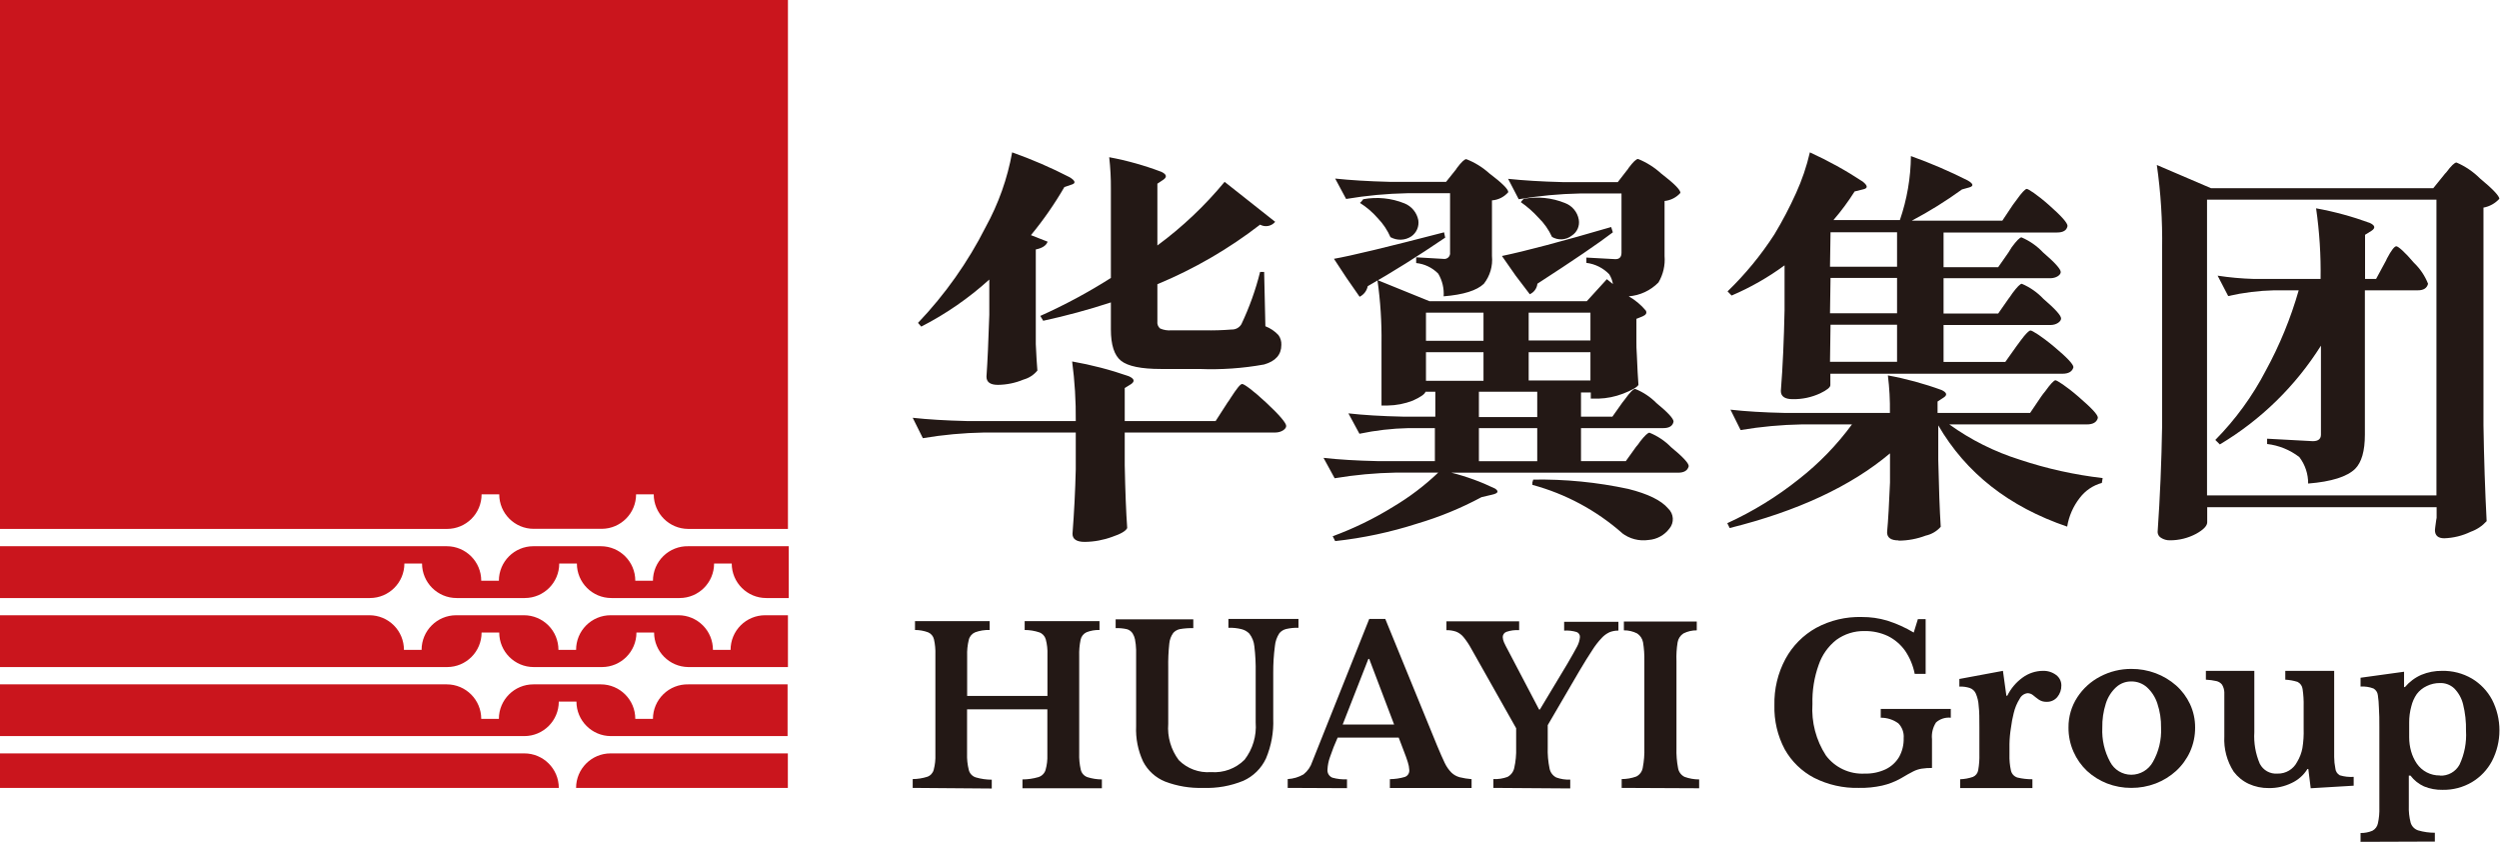
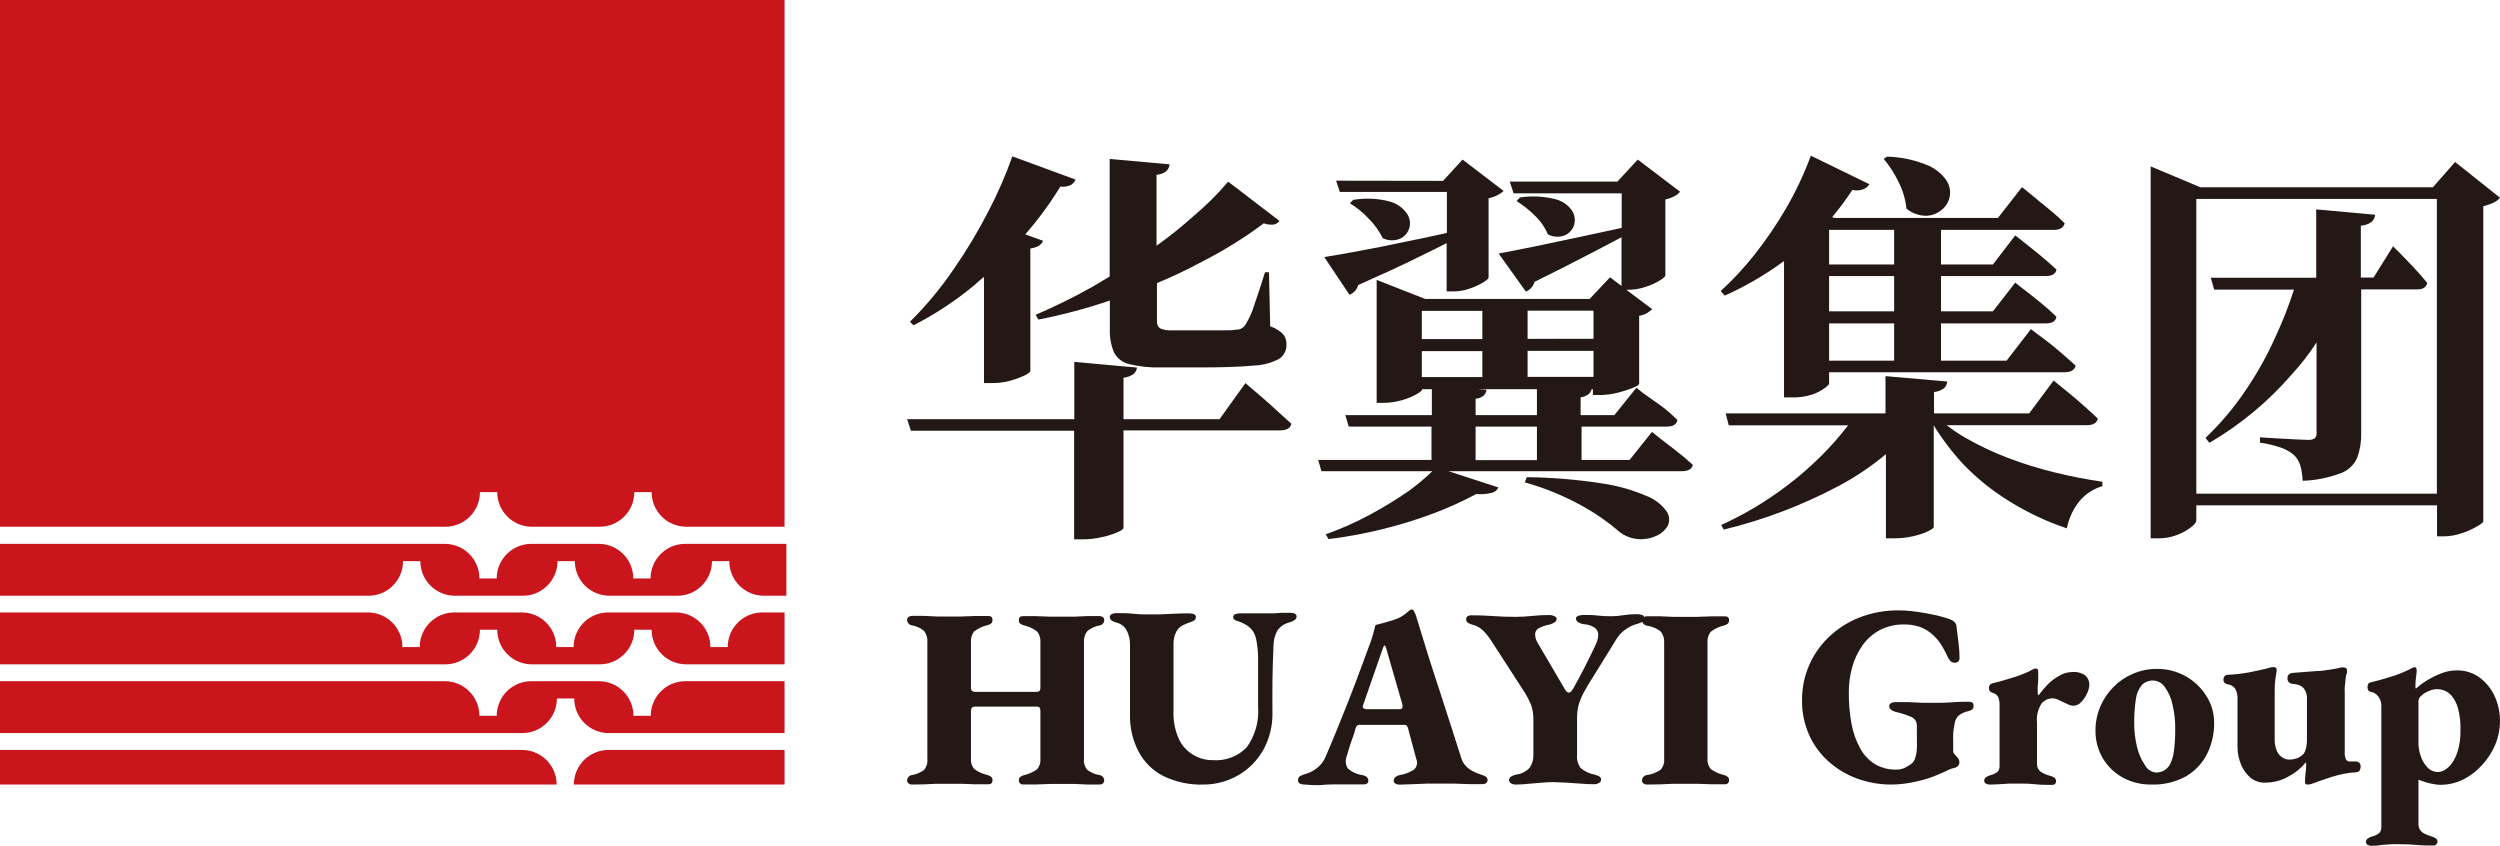
- <svg xmlns="http://www.w3.org/2000/svg" viewBox="0 0 283.22 95.37">
+ <svg xmlns="http://www.w3.org/2000/svg" viewBox="0 0 289.05 97.79">
  <defs>
    <style>.cls-1{fill:#231815;}.cls-2{fill:#ca151d;}</style>
  </defs>
  <g id="图层_2" data-name="图层 2">
    <g id="图层_1-2" data-name="图层 1">
-       <path class="cls-1" d="M122.94,61.39c-.93,0-1.39-.31-1.39-.92q.28-3.61.37-7.3V49h-10.4a46.76,46.76,0,0,0-6.93.64l-1.15-2.31q2.53.28,6.14.37h12.34a47.63,47.63,0,0,0-.41-6.75,41.06,41.06,0,0,1,6.42,1.67c.62.28.71.57.28.88l-.74.46v3.74h10.3l1.34-2.08a5.63,5.63,0,0,0,.37-.55c.65-1,1.08-1.57,1.3-1.57s1.22.71,2.73,2.12,2.26,2.3,2.26,2.64-.54.74-1.25.74H127.47V52.7q.09,4.48.28,7.12-.24.51-1.71,1A9.26,9.26,0,0,1,122.94,61.39ZM113.1,43.6c-.87,0-1.3-.31-1.3-.93q.18-2.58.32-7v-4A35.76,35.76,0,0,1,104.41,37l-.37-.42a45.49,45.49,0,0,0,7.67-10.86,27.72,27.72,0,0,0,3-8.46,52.38,52.38,0,0,1,6.52,2.82c.65.4.72.68.23.83l-.83.28a40.53,40.53,0,0,1-3.79,5.45l1.89.74c-.15.43-.6.73-1.34.88v9.29c0,.37,0,.85,0,1.43.06,1.33.12,2.31.18,3A3.09,3.09,0,0,1,116,43,7.73,7.73,0,0,1,113.1,43.6Zm18.48-1.8q-3.37,0-4.53-.93c-.77-.61-1.15-1.8-1.15-3.56V34.26a76.54,76.54,0,0,1-7.67,2.08l-.33-.55a62.45,62.45,0,0,0,8-4.3V21.41a29.47,29.47,0,0,0-.19-3.6,34.5,34.5,0,0,1,5.92,1.66c.58.28.66.57.23.88l-.69.46v7a43,43,0,0,0,7.62-7.21l5.73,4.53a1.36,1.36,0,0,1-1.71.32,51,51,0,0,1-11.64,6.75v4.2a.91.91,0,0,0,.3.81,2.63,2.63,0,0,0,1.31.21h3.7a30.16,30.16,0,0,0,3.1-.09,1.23,1.23,0,0,0,1.11-.6,31.59,31.59,0,0,0,2.12-5.92h.46l.14,6.15a4,4,0,0,1,1.48,1,1.75,1.75,0,0,1,.33,1.11q0,1.66-1.95,2.22a33.53,33.53,0,0,1-7.34.51Z" />
-       <path class="cls-1" d="M151.32,61.3l-.28-.55a37.78,37.78,0,0,0,6.84-3.33A28.44,28.44,0,0,0,163,53.54h-4.8a46.89,46.89,0,0,0-6.94.64L150,51.87q2.55.29,6.15.37h6.47V48.5h-3a30,30,0,0,0-5.55.64l-1.25-2.31q2.55.29,6.15.37h3.7V44.38h-1.11c-.09.28-.57.61-1.43,1a8.16,8.16,0,0,1-2.87.56h-.69v-7a46.39,46.39,0,0,0-.46-7.21L162,34.12h17.84l2.27-2.49.69.55a3,3,0,0,0-.42-1.11,4.33,4.33,0,0,0-2.59-1.29v-.6l3.29.18c.46,0,.69-.24.69-.74v-6.7h-4.71a47,47,0,0,0-6.94.65l-1.2-2.31c1.7.18,3.74.31,6.15.37h6.28l1-1.29a1.89,1.89,0,0,0,.24-.33c.49-.65.84-1,1.06-1a8.7,8.7,0,0,1,2.63,1.66c1.45,1.11,2.17,1.84,2.17,2.18a2.78,2.78,0,0,1-1.8.92V29a5.08,5.08,0,0,1-.69,3,5.3,5.3,0,0,1-3.37,1.57,7.06,7.06,0,0,1,1.94,1.62c.15.28,0,.49-.37.65l-.7.28v2.58c0,.4,0,.91.05,1.53.06,1.48.12,2.6.18,3.37-.15.28-.74.6-1.75,1a8.5,8.5,0,0,1-2.77.56h-.88v-.7h-1.11V47.2h3.56l1.11-1.57c.06-.09.17-.23.32-.41.55-.77.94-1.16,1.15-1.16a7.1,7.1,0,0,1,2.41,1.6c1.29,1.06,1.94,1.76,1.94,2.1-.09.49-.48.74-1.16.74h-9.33v3.74h5.08l1.16-1.62a4.44,4.44,0,0,0,.46-.6c.52-.67.88-1,1.06-1a7.19,7.19,0,0,1,2.45,1.64c1.33,1.09,2,1.81,2,2.15-.12.49-.52.74-1.2.74h-25.7a25.81,25.81,0,0,1,4.95,1.8q.69.46-.33.69l-1.2.28a38.42,38.42,0,0,1-7.3,3A47,47,0,0,1,151.32,61.3Zm2.77-27.68-1.48-2.13-1.43-2.17q2.91-.51,12.48-3l.13.6q-4.57,3.11-8.78,5.5A1.71,1.71,0,0,1,154.09,33.62Zm9.52,0A4.45,4.45,0,0,0,163,31a4.09,4.09,0,0,0-2.5-1.2v-.65l3.1.18a.65.65,0,0,0,.74-.74v-6.7H159.5a47,47,0,0,0-6.94.65l-1.24-2.31c1.69.18,3.74.31,6.14.37h6.43l1-1.25a1.79,1.79,0,0,0,.23-.32c.49-.65.85-1,1.06-1a8.46,8.46,0,0,1,2.61,1.61c1.43,1.08,2.15,1.79,2.15,2.13a2.69,2.69,0,0,1-1.85.93V29a4.41,4.41,0,0,1-.92,3.15C167.37,32.91,165.86,33.39,163.61,33.57Zm-6-6.7a7.33,7.33,0,0,0-1.48-2.22,9,9,0,0,0-2-1.71l.18-.18.19-.24a8.4,8.4,0,0,1,4.67.47,2.58,2.58,0,0,1,1.57,1.89,1.89,1.89,0,0,1-.79,1.85A2.27,2.27,0,0,1,157.6,26.87Zm4,11.69h6.52V35.42h-6.52Zm0,4.53h6.52V39.9h-6.52Zm6,4.11h6.61V44.38h-6.61Zm0,5h6.61V48.5h-6.61Zm5.78-18.9-1.62-2.13L170.22,29q4-.83,12.38-3.28l.19.6q-2.4,1.84-8.55,5.82A1.47,1.47,0,0,1,173.36,33.34Zm2.5-6.52a7.25,7.25,0,0,0-1.53-2.17,11.8,11.8,0,0,0-2-1.76l.14-.18.19-.19a8.33,8.33,0,0,1,4.67.47,2.46,2.46,0,0,1,1.57,1.89,1.78,1.78,0,0,1-.79,1.8A2,2,0,0,1,175.86,26.82Zm-2.64,11.74h7V35.42h-7Zm0,4.53h7V39.9h-7Zm10.59,17.29a25.43,25.43,0,0,0-10.17-5.46l0-.28.1-.32a47.86,47.86,0,0,1,10.77,1.06q3.36.84,4.52,2.22a1.65,1.65,0,0,1,.14,2.27,3.24,3.24,0,0,1-2.35,1.29A4,4,0,0,1,183.81,60.38Z" />
-       <path class="cls-1" d="M203.17,45.22c-.89,0-1.34-.31-1.34-.93.22-2.77.35-5.82.42-9.15V30.06a29.92,29.92,0,0,1-6,3.42l-.46-.47a36.57,36.57,0,0,0,5.31-6.46,44.56,44.56,0,0,0,2.45-4.67,24.43,24.43,0,0,0,1.57-4.62,44,44,0,0,1,6,3.32c.58.47.6.76,0,.88l-.93.23a26.65,26.65,0,0,1-2.4,3.24l.14,0h7.39a22.9,22.9,0,0,0,1.25-7.25A56.15,56.15,0,0,1,223,20.44c.65.37.71.64.19.79l-.83.23A47.27,47.27,0,0,1,216.67,25h10.26l1.2-1.8.41-.55c.59-.84,1-1.25,1.16-1.25s1.15.62,2.54,1.85,2.08,2,2.08,2.35c-.09.5-.49.74-1.2.74H220.27v3.93h6.19l1.16-1.66L228,28c.55-.74.92-1.11,1.1-1.11a7.28,7.28,0,0,1,2.45,1.71c1.33,1.14,2,1.88,2,2.22s-.52.7-1.2.7H220.27v4h6.19l1.16-1.66c.12-.16.28-.37.46-.65.53-.71.88-1.06,1.06-1.06a7.28,7.28,0,0,1,2.45,1.71c1.33,1.14,2,1.88,2,2.22s-.52.74-1.2.74H220.27V41h7l1.25-1.76q.18-.22.51-.69c.55-.74.92-1.11,1.1-1.11s1.2.61,2.66,1.83,2.2,2,2.2,2.33c-.13.49-.54.74-1.25.74h-26.3v1.29c0,.25-.38.56-1.15.93A7.1,7.1,0,0,1,203.17,45.22Zm12,16c-.87,0-1.3-.31-1.3-.92.13-1.39.23-3.27.33-5.64V51.36q-6.66,5.6-18.17,8.46l-.27-.55a39,39,0,0,0,8.13-5,31.74,31.74,0,0,0,6-6.19h-5.69a46.76,46.76,0,0,0-6.93.64l-1.15-2.31q2.53.29,6.14.37h11.93a30.12,30.12,0,0,0-.23-4.25,37.38,37.38,0,0,1,6.1,1.66c.58.28.66.56.23.84l-.7.46v1.29h10.49l1.25-1.85a7.06,7.06,0,0,1,.46-.6c.59-.83,1-1.25,1.16-1.25s1.19.63,2.63,1.88,2.18,2,2.18,2.38c-.13.49-.54.74-1.25.74H220.92a28,28,0,0,0,8,4,46.78,46.78,0,0,0,9.38,2.08l-.09.55a4.7,4.7,0,0,0-2.5,1.69,7.15,7.15,0,0,0-1.43,3.26q-9.9-3.37-14.61-11.47V52.1c.07,3.18.16,5.7.28,7.58a3.18,3.18,0,0,1-1.71,1A8.75,8.75,0,0,1,215.19,61.25Zm-7.77-31H215V26.31h-7.54Zm0,5.27H215v-4h-7.54Zm0,5.5H215v-4.2h-7.54Z" />
-       <path class="cls-1" d="M245.92,61.21a1.8,1.8,0,0,1-1-.28.78.78,0,0,1-.39-.65c.28-4,.44-8,.51-12V28.16a60.46,60.46,0,0,0-.6-9.47l6.14,2.63h25.19l1.16-1.43a2.7,2.7,0,0,1,.32-.37c.55-.74.94-1.11,1.15-1.11a8.51,8.51,0,0,1,2.66,1.8c1.46,1.2,2.2,2,2.2,2.31a3.21,3.21,0,0,1-1.8,1V48.17q.09,5.74.36,10.87a4.42,4.42,0,0,1-1.8,1.2,7.46,7.46,0,0,1-3,.74c-.7,0-1.06-.31-1.06-.93,0-.18.06-.43.09-.74s.07-.46.1-.64V57.46h-26v1.71c0,.4-.42.84-1.25,1.3A6.25,6.25,0,0,1,245.92,61.21Zm4.21-5.09h26V22.62h-26Zm11.46-1.34a4.87,4.87,0,0,0-1-3,7.38,7.38,0,0,0-3.65-1.48v-.6l5.18.28c.61,0,.92-.25.92-.74V39.16a34.31,34.31,0,0,1-11.46,11.19l-.51-.51A32.55,32.55,0,0,0,256.78,42a44.39,44.39,0,0,0,3.74-9.11h-2.81a25.85,25.85,0,0,0-5.18.65l-1.2-2.31a33.55,33.55,0,0,0,4.07.37H263a50.15,50.15,0,0,0-.51-8,36.74,36.74,0,0,1,6.1,1.66c.59.28.65.57.19.88l-.74.46v5h1.25l1-1.85a3.19,3.19,0,0,0,.23-.46c.49-.93.85-1.39,1.06-1.39s.95.63,2,1.87a6.63,6.63,0,0,1,1.6,2.38c-.13.5-.51.74-1.16.74h-6V49.24c0,1.85-.37,3.14-1.11,3.88C266,54,264.24,54.57,261.59,54.78Z" />
-       <path class="cls-1" d="M103.44,89.26v-1a5.55,5.55,0,0,0,1.65-.26,1.14,1.14,0,0,0,.73-.79,5.92,5.92,0,0,0,.19-1.74V74.16a6.81,6.81,0,0,0-.16-1.73,1.14,1.14,0,0,0-.65-.79,4.27,4.27,0,0,0-1.5-.27v-1h8.46v1a4.39,4.39,0,0,0-1.64.26,1.23,1.23,0,0,0-.72.84,6.63,6.63,0,0,0-.19,1.86v4.51h9.1V74.16a5.8,5.8,0,0,0-.19-1.73,1.18,1.18,0,0,0-.73-.79,5.21,5.21,0,0,0-1.66-.27v-1h8.48v1a3.7,3.7,0,0,0-1.48.26,1.2,1.2,0,0,0-.66.84,7.79,7.79,0,0,0-.16,1.86v11a7.29,7.29,0,0,0,.18,1.88,1.18,1.18,0,0,0,.74.83,5.55,5.55,0,0,0,1.65.26v1h-9v-1a6.51,6.51,0,0,0,1.8-.26,1.23,1.23,0,0,0,.81-.79,5.5,5.5,0,0,0,.21-1.74V80.36h-9.1v5a6.72,6.72,0,0,0,.2,1.88,1.18,1.18,0,0,0,.79.83,6.59,6.59,0,0,0,1.81.26v1Z" />
-       <path class="cls-1" d="M144.3,76.22v5.2a10.55,10.55,0,0,1-.82,4.5,5.17,5.17,0,0,1-2.56,2.53,10.89,10.89,0,0,1-4.56.81,11.13,11.13,0,0,1-4.32-.72,4.86,4.86,0,0,1-2.49-2.27,8.6,8.6,0,0,1-.79-4V75.61c0-.85,0-1.53,0-2a7.52,7.52,0,0,0-.13-1.19,2.12,2.12,0,0,0-.27-.67,1.14,1.14,0,0,0-.64-.47,5,5,0,0,0-1.28-.12v-1h8.8v1a7.93,7.93,0,0,0-1.52.11,1.4,1.4,0,0,0-.75.43,2.43,2.43,0,0,0-.45,1.21,21.55,21.55,0,0,0-.12,2.74V82a6.05,6.05,0,0,0,1.2,4.12,4.64,4.64,0,0,0,3.65,1.35,4.84,4.84,0,0,0,3.8-1.4,6.13,6.13,0,0,0,1.26-4.22V76.22a21.46,21.46,0,0,0-.15-3,2.75,2.75,0,0,0-.57-1.44,1.85,1.85,0,0,0-.87-.5,5.43,5.43,0,0,0-1.5-.16v-1h7.94v1a5.53,5.53,0,0,0-1.4.14,1.44,1.44,0,0,0-.76.47,3.14,3.14,0,0,0-.51,1.46A22.27,22.27,0,0,0,144.3,76.22Z" />
-       <path class="cls-1" d="M145.94,89.26v-1a4,4,0,0,0,1.79-.53,3,3,0,0,0,1-1.45l6.45-16.16H157l5.86,14.32c.34.83.64,1.49.88,2a4,4,0,0,0,.76,1.09,2.16,2.16,0,0,0,.92.52,8.78,8.78,0,0,0,1.36.22v1h-9.26v-1a6.22,6.22,0,0,0,1.69-.25.76.76,0,0,0,.51-.78,3.36,3.36,0,0,0-.17-.9c-.11-.36-.27-.8-.47-1.31l-.56-1.47H151.6a23.28,23.28,0,0,0-.87,2.21,4.81,4.81,0,0,0-.28,1.39.9.9,0,0,0,.55.94,5.33,5.33,0,0,0,1.66.19v1Zm6.23-7.18H158l-2.82-7.43h-.1Z" />
-       <path class="cls-1" d="M169.25,89.26v-1a4.15,4.15,0,0,0,1.59-.24,1.5,1.5,0,0,0,.77-1,9,9,0,0,0,.22-2.29V82.5l-5.08-9a8.3,8.3,0,0,0-.88-1.32,2.08,2.08,0,0,0-.84-.62,3.26,3.26,0,0,0-1.1-.17v-1h8.24v1a3.7,3.7,0,0,0-1.44.19.63.63,0,0,0-.42.59,1.66,1.66,0,0,0,.14.59c.1.23.26.54.47.93l3.51,6.69h.09l3.09-5.14c.54-.92.92-1.6,1.13-2a2.79,2.79,0,0,0,.32-1.07.57.57,0,0,0-.38-.57,4,4,0,0,0-1.41-.16v-1h6.15v1a2.59,2.59,0,0,0-1,.18,2.78,2.78,0,0,0-.9.66,8.93,8.93,0,0,0-1.07,1.39c-.4.6-.89,1.39-1.46,2.35l-3.58,6.13v2.5a10.25,10.25,0,0,0,.21,2.43,1.45,1.45,0,0,0,.76,1,4.09,4.09,0,0,0,1.58.24v1Z" />
-       <path class="cls-1" d="M183.79,89.26v-1a4.86,4.86,0,0,0,1.66-.29,1.36,1.36,0,0,0,.73-1,10.32,10.32,0,0,0,.18-2.26V74.9a11.58,11.58,0,0,0-.15-2.14,1.54,1.54,0,0,0-.67-1,3.24,3.24,0,0,0-1.5-.35v-1h8.26v1a3.29,3.29,0,0,0-1.51.35,1.49,1.49,0,0,0-.66,1A10.62,10.62,0,0,0,190,74.9v9.85a10.32,10.32,0,0,0,.18,2.26,1.35,1.35,0,0,0,.74,1,4.84,4.84,0,0,0,1.65.29v1Z" />
-       <path class="cls-1" d="M210.68,89.26a10.67,10.67,0,0,1-5.08-1.14,8.16,8.16,0,0,1-3.33-3.23,10.06,10.06,0,0,1-1.17-5,10.55,10.55,0,0,1,1.25-5.24,8.86,8.86,0,0,1,3.48-3.52A10.29,10.29,0,0,1,211,69.9a9.85,9.85,0,0,1,2.89.41,14.27,14.27,0,0,1,3,1.35l.47-1.52h.88v6.2H217a7,7,0,0,0-1.09-2.62,5.26,5.26,0,0,0-1.94-1.66,6,6,0,0,0-2.66-.57,5.26,5.26,0,0,0-3.19,1,6.1,6.1,0,0,0-2,2.82,12.16,12.16,0,0,0-.71,4.44,9.6,9.6,0,0,0,1.53,5.84,5.15,5.15,0,0,0,4.4,2.05,5.28,5.28,0,0,0,2.37-.49,3.6,3.6,0,0,0,1.52-1.39,4.14,4.14,0,0,0,.52-2.14,2.14,2.14,0,0,0-.6-1.67,3.32,3.32,0,0,0-2-.64v-1h7.94v1a2.17,2.17,0,0,0-1.67.53,2.93,2.93,0,0,0-.46,1.9V87a7.38,7.38,0,0,0-1.17.08,3.19,3.19,0,0,0-.95.31c-.34.17-.81.43-1.41.79a7.87,7.87,0,0,1-2.12.82A11.18,11.18,0,0,1,210.68,89.26Z" />
-       <path class="cls-1" d="M227.74,84.29v1.17a7.48,7.48,0,0,0,.17,1.85,1.08,1.08,0,0,0,.74.78,7.14,7.14,0,0,0,1.69.19v1h-8.19v-1a4.91,4.91,0,0,0,1.46-.27,1,1,0,0,0,.59-.78,9,9,0,0,0,.13-1.82v-3c0-1,0-1.82-.08-2.44a4.07,4.07,0,0,0-.32-1.39,1.17,1.17,0,0,0-.69-.64,3.5,3.5,0,0,0-1.18-.16v-.86L227,76l.39,2.82h.1a5.59,5.59,0,0,1,1.74-2.06,3.94,3.94,0,0,1,2.28-.76,2.38,2.38,0,0,1,1.52.47,1.45,1.45,0,0,1,.59,1.18,2,2,0,0,1-.46,1.32,1.52,1.52,0,0,1-1.23.54,1.49,1.49,0,0,1-.85-.24c-.24-.17-.45-.33-.65-.5a1,1,0,0,0-.64-.24,1.13,1.13,0,0,0-.88.61,5.32,5.32,0,0,0-.69,1.65,13.16,13.16,0,0,0-.31,1.65A12.51,12.51,0,0,0,227.74,84.29Z" />
-       <path class="cls-1" d="M241.54,75.78a7.69,7.69,0,0,1,2.77.49,7.47,7.47,0,0,1,2.31,1.38,6.54,6.54,0,0,1,1.58,2.11,6.2,6.2,0,0,1,.58,2.66,6.58,6.58,0,0,1-.58,2.75,6.78,6.78,0,0,1-1.58,2.17,7.38,7.38,0,0,1-2.31,1.42,7.69,7.69,0,0,1-2.77.5,7.56,7.56,0,0,1-2.73-.5,7.24,7.24,0,0,1-2.28-1.42A6.69,6.69,0,0,1,235,85.17a6.57,6.57,0,0,1-.57-2.75,6.15,6.15,0,0,1,1-3.43,6.85,6.85,0,0,1,2.6-2.35A7.48,7.48,0,0,1,241.54,75.78Zm0,1.42a2.5,2.5,0,0,0-1.72.66,4.25,4.25,0,0,0-1.16,1.84,8.48,8.48,0,0,0-.4,2.75,7.37,7.37,0,0,0,.89,3.87,2.71,2.71,0,0,0,2.39,1.45A2.81,2.81,0,0,0,244,86.31a7.18,7.18,0,0,0,.92-3.86,8.19,8.19,0,0,0-.42-2.75,4.28,4.28,0,0,0-1.18-1.84A2.62,2.62,0,0,0,241.54,77.2Z" />
-       <path class="cls-1" d="M261.08,82.57V80a11.22,11.22,0,0,0-.12-1.94,1.05,1.05,0,0,0-.57-.81A5.62,5.62,0,0,0,259,77V76h5.54v7.43c0,1,0,1.78,0,2.34a6.65,6.65,0,0,0,.13,1.26,1,1,0,0,0,.5.8,4.43,4.43,0,0,0,1.58.18v1l-4.87.29-.27-2.18h-.1a4.17,4.17,0,0,1-1.78,1.58,5.7,5.7,0,0,1-2.59.58,5.3,5.3,0,0,1-2.29-.48,4.56,4.56,0,0,1-1.7-1.38,6.73,6.73,0,0,1-1.06-4V80c0-.67,0-1.2,0-1.58a1.79,1.79,0,0,0-.26-.86,1.13,1.13,0,0,0-.63-.4A6.83,6.83,0,0,0,250,77V76h5.49v6.94a7.84,7.84,0,0,0,.62,3.58,2.06,2.06,0,0,0,2,1.12,2.43,2.43,0,0,0,2.23-1.32,4.72,4.72,0,0,0,.6-1.57A11.33,11.33,0,0,0,261.08,82.57Z" />
-       <path class="cls-1" d="M267.53,95.37v-1a3.28,3.28,0,0,0,1.35-.26,1.22,1.22,0,0,0,.62-.85,7.3,7.3,0,0,0,.16-1.79V82.33c0-.76,0-1.48-.05-2.16a11.46,11.46,0,0,0-.12-1.42A1,1,0,0,0,269,78a3.46,3.46,0,0,0-1.47-.22v-1l4.93-.68v1.74h.1a5.11,5.11,0,0,1,1.86-1.39,5.93,5.93,0,0,1,2.35-.45,6.43,6.43,0,0,1,3.37.87,6.19,6.19,0,0,1,2.29,2.39,7.61,7.61,0,0,1,0,6.95,6.13,6.13,0,0,1-2.28,2.4,6.31,6.31,0,0,1-3.33.87,5.25,5.25,0,0,1-2.1-.39,4,4,0,0,1-1.53-1.22H273v3.4a6.62,6.62,0,0,0,.21,1.94,1.31,1.31,0,0,0,.84.86,6.65,6.65,0,0,0,1.9.27v1Zm9-7.5a2.39,2.39,0,0,0,2.22-1.25,7.91,7.91,0,0,0,.73-3.83,11.41,11.41,0,0,0-.33-3,3.87,3.87,0,0,0-1-1.8,2.26,2.26,0,0,0-1.63-.61,3.35,3.35,0,0,0-1.49.34,3,3,0,0,0-1.13.91,4.13,4.13,0,0,0-.62,1.4,6.75,6.75,0,0,0-.24,1.83v1.67a5.87,5.87,0,0,0,.22,1.59,4.85,4.85,0,0,0,.64,1.38,3.11,3.11,0,0,0,2.62,1.35Z" />
-       <path class="cls-2" d="M50.67,59.92A3.91,3.91,0,0,0,54.58,56h2a3.91,3.91,0,0,0,3.91,3.91h7.73A3.91,3.91,0,0,0,72.09,56h2A3.92,3.92,0,0,0,78,59.92h11.3V0H0V59.92H50.67Z" />
-       <path class="cls-2" d="M63.33,89.26a3.91,3.91,0,0,0-3.91-3.91H0v3.91Z" />
-       <path class="cls-2" d="M65.29,89.26h24V85.35H69.2A3.91,3.91,0,0,0,65.29,89.26Z" />
-       <path class="cls-2" d="M78,61.88A3.92,3.92,0,0,0,74,65.79h-2a3.91,3.91,0,0,0-3.91-3.91H60.45a3.91,3.91,0,0,0-3.91,3.91h-2a3.91,3.91,0,0,0-3.91-3.91H0v5.87H41.92a3.91,3.91,0,0,0,3.91-3.91h2a3.92,3.92,0,0,0,3.92,3.91h7.72a3.91,3.91,0,0,0,3.91-3.91h2a3.91,3.91,0,0,0,3.91,3.91h7.73a3.91,3.91,0,0,0,3.91-3.91h2a3.91,3.91,0,0,0,3.91,3.91h2.55V61.88Z" />
-       <path class="cls-2" d="M74,81.44h-2a3.91,3.91,0,0,0-3.91-3.91H60.45a3.91,3.91,0,0,0-3.91,3.91h-2a3.91,3.91,0,0,0-3.91-3.91H0v5.86H59.42a3.91,3.91,0,0,0,3.91-3.91h2a3.91,3.91,0,0,0,3.91,3.91H89.26V77.53H78A3.92,3.92,0,0,0,74,81.44Z" />
-       <path class="cls-2" d="M82.8,73.62h-2a3.91,3.91,0,0,0-3.91-3.92H69.2a3.91,3.91,0,0,0-3.91,3.92h-2a3.91,3.91,0,0,0-3.91-3.92H51.7a3.92,3.92,0,0,0-3.92,3.92h-2a3.91,3.91,0,0,0-3.91-3.92H0v5.87H50.67a3.91,3.91,0,0,0,3.91-3.91h2a3.91,3.91,0,0,0,3.91,3.91h7.73a3.91,3.91,0,0,0,3.91-3.91h2A3.92,3.92,0,0,0,78,75.57h11.3V69.7H86.71A3.91,3.91,0,0,0,82.8,73.62Z" />
+       <path class="cls-1" d="M131.46,42.5a1.16,1.16,0,0,1-.38.73,2.36,2.36,0,0,1-1.18.44v4.8H141l3-4.18.52.46c.39.32.86.73,1.42,1.21s1.13,1,1.73,1.55L149.31,49c-.12.51-.56.76-1.31.76H129.9V61c0,.16-.24.34-.7.54a9.53,9.53,0,0,1-1.79.56,9.76,9.76,0,0,1-2.22.26h-1V49.8H105.32l-.44-1.33h19.33V41.84ZM120.6,27.84c-.17.47-.66.77-1.47.89V42.87c0,.14-.21.31-.65.53a10.63,10.63,0,0,1-1.64.61,7.44,7.44,0,0,1-2.07.28h-1V32c-.39.32-.77.65-1.15,1a37.87,37.87,0,0,1-7,4.61l-.41-.41a40.67,40.67,0,0,0,5-6,59.28,59.28,0,0,0,4.08-6.79,49.43,49.43,0,0,0,2.76-6.33l7.32,2.69a1.57,1.57,0,0,1-.54.61,2.13,2.13,0,0,1-1.23.19,41,41,0,0,1-4.06,5.53Zm27.33-2.3a1,1,0,0,1-.65.42,2.46,2.46,0,0,1-1.16-.14,48.85,48.85,0,0,1-7,4.36,56.28,56.28,0,0,1-5.35,2.55v4.43a.92.92,0,0,0,.33.79,2.7,2.7,0,0,0,1.41.24h4l2,0c.6,0,1.05,0,1.35-.07a1.26,1.26,0,0,0,1.17-.62,9.93,9.93,0,0,0,1-2.26c.38-1.1.79-2.35,1.23-3.76h.46l.14,6.25a3.68,3.68,0,0,1,1.53.95,1.81,1.81,0,0,1,.35,1.11,1.92,1.92,0,0,1-.84,1.7,6.83,6.83,0,0,1-3,.78q-2.14.21-6,.21h-4.7a13.69,13.69,0,0,1-3.64-.38,2.64,2.64,0,0,1-1.77-1.37,6.47,6.47,0,0,1-.47-2.73V34.75a64.38,64.38,0,0,1-8.26,2.2l-.32-.55a67.61,67.61,0,0,0,6.56-3.24l2-1.19V18.38l6.93.62c-.07.69-.58,1.1-1.51,1.22v8.19a47.38,47.38,0,0,0,4.13-3.3A33.36,33.36,0,0,0,142,21Z" />
+       <path class="cls-1" d="M187,21l2.36-2.55,4.89,3.72a1.92,1.92,0,0,1-.63.5,3.73,3.73,0,0,1-1.07.39v8.79c0,.12-.23.33-.7.61a7.53,7.53,0,0,1-1.66.73,5.94,5.94,0,0,1-1.86.31h-.3l3,2.25a4.64,4.64,0,0,1-.57.43,2.42,2.42,0,0,1-.94.33v7.85c0,.12-.25.29-.76.49a12.25,12.25,0,0,1-1.79.57,8.47,8.47,0,0,1-1.88.25h-.92V45h-.16a.87.87,0,0,1-.32.55,1.8,1.8,0,0,1-.94.39V48h3.9l2.55-3.17.78.62L192,46.88a16.64,16.64,0,0,1,1.94,1.68c-.09.51-.5.76-1.21.76h-9.87v3.86h5.55L191,49.94l.8.64,1.93,1.49c.75.58,1.42,1.14,2,1.68-.12.49-.55.73-1.26.73h-27l5.78,1.88a1.11,1.11,0,0,1-.77.62,5.53,5.53,0,0,1-1.8.14A42.17,42.17,0,0,1,166,59.26a50.23,50.23,0,0,1-5.88,1.85,50.92,50.92,0,0,1-6.51,1.22l-.33-.55a36.81,36.81,0,0,0,5.09-2.26,48.25,48.25,0,0,0,4.46-2.72,25,25,0,0,0,2.78-2.32H152.78l-.37-1.3h13.1V49.32h-9.57L155.55,48h10V45h-1.12q0,.23-.69.6a7.06,7.06,0,0,1-1.7.68,7.52,7.52,0,0,1-2.11.3h-.76V32.36l5.6,2.2H183.8l2.35-2.5,1.33,1V27.43l-3.35,1.76q-2.81,1.47-6.71,3.4a1.68,1.68,0,0,1-1,1.12l-3.15-4.4c.95-.17,2.23-.42,3.85-.75l5.38-1.13q2.43-.54,5-1.08v-4H175L174.56,21Zm-20.15-.09,2.25-2.46,4.75,3.63a3.09,3.09,0,0,1-.63.44,3.52,3.52,0,0,1-1.11.4v9.16q0,.21-.66.6a8.27,8.27,0,0,1-1.57.7,5.42,5.42,0,0,1-1.77.31h-.85V28.11c-.93.48-2,1-3.14,1.56-2,1-4.34,2.06-7.09,3.29a1.62,1.62,0,0,1-1,1.12l-2.92-4.36c1-.15,2.27-.38,3.91-.68s3.5-.67,5.57-1.11c1.54-.31,3.11-.63,4.7-1V22.19H154.91l-.43-1.3Zm-10.39,2.2a9.94,9.94,0,0,1,4.23.19,3.58,3.58,0,0,1,2,1.42,2,2,0,0,1,.24,1.7,2,2,0,0,1-1.1,1.2,2.43,2.43,0,0,1-1.95-.08,8.72,8.72,0,0,0-1.66-2.29,10.27,10.27,0,0,0-2.15-1.75Zm14.93,12.83h-7v3.26h7Zm-7,7.66h7v-3h-7Zm7.48,1.47a1.1,1.1,0,0,1-.31.65,1.5,1.5,0,0,1-.95.38V48h7.09V45h-6.86Zm-1.26,8.13h7.09V49.32h-7.09Zm5.12-30.37a10.44,10.44,0,0,1,4.1.2,3.3,3.3,0,0,1,1.92,1.31A2,2,0,0,1,182,26a1.93,1.93,0,0,1-1.08,1.21,2.37,2.37,0,0,1-1.95-.11,6.27,6.27,0,0,0-1.5-2.16,12,12,0,0,0-2.12-1.69Zm.8,32.34a61.3,61.3,0,0,1,8.69.72,20.57,20.57,0,0,1,5.12,1.44,5.17,5.17,0,0,1,2.33,1.76,1.68,1.68,0,0,1,.17,1.67,2.8,2.8,0,0,1-1.33,1.19,4.1,4.1,0,0,1-2.08.38,4,4,0,0,1-2.18-.83A24.87,24.87,0,0,0,183,58.53a31,31,0,0,0-6.7-2.76Zm7.71-16V35.92h-7.62v3.26Zm-7.62,4.4h7.62v-3h-7.62Z" />
+       <path class="cls-1" d="M216.14,21.3a1.36,1.36,0,0,1-.68.57,2.07,2.07,0,0,1-1.29.09,34.34,34.34,0,0,1-2.34,3.15l.32.09H231l2.78-3.56.48.37c.34.29.77.65,1.29,1.07l1.65,1.35a19.69,19.69,0,0,1,1.52,1.39c-.13.5-.55.76-1.27.76H224.42v4h6L233,27.22l.85.66,1.92,1.54c.75.61,1.41,1.2,2,1.75q-.13.75-1.26.75H224.42V36h6L233,32.68l.85.67c.53.39,1.17.9,1.92,1.51a26,26,0,0,1,2,1.77c-.09.5-.5.76-1.22.76H224.42V41.7H232l2.82-3.65.53.41c.34.25.78.59,1.33,1s1.12.9,1.7,1.39,1.12,1,1.61,1.43c-.13.5-.55.76-1.26.76H211.48v1.31c0,.09-.17.27-.52.53a5.12,5.12,0,0,1-1.45.74,7,7,0,0,1-2.3.33h-.94V30.18a37.26,37.26,0,0,1-6.86,4l-.46-.53a36,36,0,0,0,3.87-4.16,45.72,45.72,0,0,0,3.66-5.36A38.81,38.81,0,0,0,209.37,18Zm9,22.81a1.21,1.21,0,0,1-.36.77,2.31,2.31,0,0,1-1.17.45V47.8h11L237.44,44l.5.41,1.33,1.08c.54.44,1.09.92,1.67,1.43s1.11,1,1.61,1.48c-.12.51-.54.76-1.26.76H225.07a19.65,19.65,0,0,0,2.15,1.45,35.3,35.3,0,0,0,4.9,2.32,45.13,45.13,0,0,0,5.48,1.7c1.86.46,3.69.81,5.48,1.07l0,.51a5.39,5.39,0,0,0-2.6,1.67,7.16,7.16,0,0,0-1.51,3.21A31.69,31.69,0,0,1,232.39,58,26.91,26.91,0,0,1,227,53.68a28.38,28.38,0,0,1-3.42-4.5h0V60.93c0,.12-.24.3-.72.52a8.27,8.27,0,0,1-1.72.56,9.56,9.56,0,0,1-2.09.23h-1V52.51a31.56,31.56,0,0,1-5.55,3.72,56.39,56.39,0,0,1-13.2,5L199,60.7a38.7,38.7,0,0,0,6.38-3.65,39.08,39.08,0,0,0,5.3-4.45,36.18,36.18,0,0,0,3-3.42h-13.8l-.36-1.38H218V43.49ZM211.48,26.58v4H219v-4Zm0,5.34V36H219V31.92Zm0,5.47V41.7H219V37.39Zm6.68-19.28a13.13,13.13,0,0,1,4.57.94A5.06,5.06,0,0,1,225,20.79a2.55,2.55,0,0,1-.51,3.48,2.86,2.86,0,0,1-1.85.68,3.64,3.64,0,0,1-2.22-.83,8.68,8.68,0,0,0-.93-3.12,12.49,12.49,0,0,0-1.69-2.62Z" />
+       <path class="cls-1" d="M253.94,60.17c0,.22-.22.49-.65.82a6.31,6.31,0,0,1-1.6.87,5.86,5.86,0,0,1-2.14.38h-.89v-43l5.74,2.41h26.89l2.57-2.92,5.19,4.13a2.06,2.06,0,0,1-.75.57,6.42,6.42,0,0,1-1.18.42V60.27c0,.12-.24.32-.73.6a9.19,9.19,0,0,1-1.77.78,6.11,6.11,0,0,1-2,.36h-.85V58.43H253.94Zm27.81-3.09V23H253.94V57.08Zm-7.14-32.25a1.19,1.19,0,0,1-.44.85,2.3,2.3,0,0,1-1.21.41v6h1.47l2.25-3.61.71.69,1.63,1.7c.63.66,1.16,1.27,1.61,1.84q-.13.75-1.17.75H273v16.6a7.79,7.79,0,0,1-.45,2.84,3.3,3.3,0,0,1-1.88,1.8,13.87,13.87,0,0,1-4.44.89,7.37,7.37,0,0,0-.25-1.71,2.88,2.88,0,0,0-.73-1.25,4.7,4.7,0,0,0-1.38-.82,12.75,12.75,0,0,0-2.57-.63v-.62l.71.05,1.72.1,1.9.1,1.22.05a1.33,1.33,0,0,0,.77-.17.76.76,0,0,0,.22-.63V39.59A27.67,27.67,0,0,1,265,43.26a37.75,37.75,0,0,1-9.55,7.94l-.45-.57a32.93,32.93,0,0,0,4.57-5.4,39.82,39.82,0,0,0,3.55-6.35,45.91,45.91,0,0,0,2.11-5.4H256l-.39-1.37H267.8v-7.9Z" />
+       <path class="cls-1" d="M105.42,90.71a.65.65,0,0,1-.36-.12.38.38,0,0,1-.18-.33.65.65,0,0,1,.57-.65,3.2,3.2,0,0,0,1.39-.59,1.69,1.69,0,0,0,.38-1.28V74.29a1.87,1.87,0,0,0-.37-1.33,3,3,0,0,0-1.4-.66.64.64,0,0,1-.57-.65.35.35,0,0,1,.18-.32.65.65,0,0,1,.36-.12l1.42,0,1.51.07c.49,0,.94,0,1.33,0l1.43,0,1.69-.06,1.48,0c.31,0,.47.14.47.44a.51.51,0,0,1-.15.42,1.2,1.2,0,0,1-.41.2,3.77,3.77,0,0,0-1.57.74,1.86,1.86,0,0,0-.36,1.28v5.24a.42.42,0,0,0,.14.35.51.51,0,0,0,.34.1h7.14c.28,0,.41-.15.41-.45V74.32a1.87,1.87,0,0,0-.35-1.28,3.84,3.84,0,0,0-1.57-.74,1.37,1.37,0,0,1-.42-.2.51.51,0,0,1-.15-.42c0-.3.16-.44.48-.44l1.48,0,1.7.06,1.41,0c.4,0,.84,0,1.34,0l1.51-.07,1.42,0a.65.65,0,0,1,.36.12.36.36,0,0,1,.17.32.63.63,0,0,1-.56.65,3.07,3.07,0,0,0-1.41.66,1.92,1.92,0,0,0-.37,1.33V87.74a1.69,1.69,0,0,0,.39,1.28,3.14,3.14,0,0,0,1.39.59.64.64,0,0,1,.56.65.39.39,0,0,1-.17.33.65.65,0,0,1-.36.12c-.38,0-.82,0-1.33,0l-1.56-.07-1.38,0-1.41,0-1.7.06-1.48,0a.49.49,0,0,1-.34-.12.42.42,0,0,1-.14-.33.5.5,0,0,1,.15-.41,1.37,1.37,0,0,1,.42-.21,4.06,4.06,0,0,0,1.54-.69,1.61,1.61,0,0,0,.38-1.21V82.2a.78.78,0,0,0-.08-.37.37.37,0,0,0-.33-.13h-7.14c-.32,0-.48.17-.48.5v5.51a1.61,1.61,0,0,0,.39,1.21,4,4,0,0,0,1.54.69,1.2,1.2,0,0,1,.41.21.5.5,0,0,1,.15.41.45.45,0,0,1-.12.33.46.46,0,0,1-.35.12l-1.48,0-1.69-.06-1.43,0-1.37,0-1.56.07C106.24,90.69,105.79,90.71,105.42,90.71Z" />
+       <path class="cls-1" d="M139.17,90.71a9.86,9.86,0,0,1-4.69-1,6.6,6.6,0,0,1-2.83-2.8,8.75,8.75,0,0,1-1-4.19v-8.3a3.36,3.36,0,0,0-.37-1.5,1.77,1.77,0,0,0-1.18-.93c-.53-.14-.79-.36-.79-.65a.36.36,0,0,1,.22-.33,1.15,1.15,0,0,1,.55-.12c.65,0,1.34,0,2.07.08s1.39.07,2,.07,1.29,0,2.15-.06,1.59-.06,2.2-.06a1.46,1.46,0,0,1,.57.1.37.37,0,0,1,.2.35c0,.23-.16.41-.49.51a9.77,9.77,0,0,0-1,.4,1.68,1.68,0,0,0-.78.76,3.16,3.16,0,0,0-.32,1.56v7.64a7.18,7.18,0,0,0,.63,3.22A4.16,4.16,0,0,0,138,87.3a4.34,4.34,0,0,0,2.24.59,4.93,4.93,0,0,0,3.91-1.49,7.11,7.11,0,0,0,1.31-4.73c0-.53,0-1.12,0-1.75s0-1.27,0-1.93,0-1.26,0-1.83a11.16,11.16,0,0,0-.21-2.21,2.72,2.72,0,0,0-.52-1.16,3,3,0,0,0-.93-.69,3.64,3.64,0,0,0-.77-.31c-.3-.09-.45-.24-.45-.43a.36.36,0,0,1,.24-.35,1.85,1.85,0,0,1,.65-.1c.77,0,1.34,0,1.72,0s.8,0,1.27,0,.69,0,.94,0l.77-.06c.26,0,.61,0,1,0a1.33,1.33,0,0,1,.53.09.35.35,0,0,1,.21.36c0,.27-.26.49-.77.65a2.43,2.43,0,0,0-1.44.93,3.78,3.78,0,0,0-.46,1.77c-.06,1.44-.1,2.77-.12,4s0,2.48,0,3.76a8.54,8.54,0,0,1-1.06,4.3,7.79,7.79,0,0,1-2.89,2.92A8,8,0,0,1,139.17,90.71Z" />
+       <path class="cls-1" d="M150.85,90.71a1.28,1.28,0,0,1-.55-.11.38.38,0,0,1-.22-.4.49.49,0,0,1,.19-.43,2.19,2.19,0,0,1,.46-.22,4,4,0,0,0,1.53-.74,3.16,3.16,0,0,0,.93-1.15c.48-1.09.93-2.17,1.36-3.23s.86-2.13,1.28-3.19.82-2.12,1.23-3.2l1.2-3.25a14.33,14.33,0,0,0,.62-1.94c.08-.38.15-.59.21-.6l1.1-.29c.33-.09.71-.2,1.12-.34a3.86,3.86,0,0,0,1-.52,4.64,4.64,0,0,0,.64-.52,1.24,1.24,0,0,1,.28-.11c.09,0,.18,0,.25.2a3.72,3.72,0,0,1,.2.4,4.38,4.38,0,0,1,.13.43c.4,1.31.81,2.62,1.23,4s.86,2.66,1.29,4,.87,2.71,1.32,4.08.88,2.73,1.32,4.12a2.24,2.24,0,0,0,.49.84,2.91,2.91,0,0,0,.81.62,5.82,5.82,0,0,0,1.07.43,2.19,2.19,0,0,1,.46.21.45.45,0,0,1,.19.42.38.38,0,0,1-.16.32.65.65,0,0,1-.4.12l-1.53,0-1.81-.06-1.58,0-1.45,0-1.75.07c-.59,0-1.11.05-1.54.05a.8.8,0,0,1-.43-.12.38.38,0,0,1-.2-.33.55.55,0,0,1,.2-.43,1.16,1.16,0,0,1,.46-.22,4.33,4.33,0,0,0,1.66-.62,1.05,1.05,0,0,0,.29-1.24c-.1-.4-.2-.78-.31-1.16s-.21-.76-.31-1.14-.2-.77-.3-1.14a1.19,1.19,0,0,0-.14-.37.37.37,0,0,0-.33-.14h-5.16a.4.4,0,0,0-.34.14,1,1,0,0,0-.16.37c-.08.29-.16.57-.25.81s-.18.49-.26.73-.15.48-.23.73-.16.51-.24.81a1.59,1.59,0,0,0,.09,1.42,3.11,3.11,0,0,0,1.75.8c.43.1.65.32.65.65a.37.37,0,0,1-.15.32.82.82,0,0,1-.47.1c-.65,0-1.23,0-1.72,0s-1,0-1.63,0a14.67,14.67,0,0,0-1.65.09A15.22,15.22,0,0,1,150.85,90.71ZM158,82h3.71c.29,0,.44-.06.44-.2a.72.72,0,0,0,0-.17,1.66,1.66,0,0,1,0-.16l-1.89-6.55c-.06-.2-.12-.29-.18-.29s-.1.09-.18.29l-2.28,6.55a.53.53,0,0,0-.06.24.23.23,0,0,0,.16.22A.8.8,0,0,0,158,82Z" />
+       <path class="cls-1" d="M175.3,90.71a1.08,1.08,0,0,1-.61-.15.45.45,0,0,1-.22-.36.5.5,0,0,1,.27-.43,1.9,1.9,0,0,1,.59-.22,2.44,2.44,0,0,0,1.54-.8,2.41,2.41,0,0,0,.42-1.48v-4a5,5,0,0,0-.28-1.81,9.76,9.76,0,0,0-.7-1.36l-3.88-6a7.83,7.83,0,0,0-.57-.78,4,4,0,0,0-.69-.67,2.62,2.62,0,0,0-1-.44,2.45,2.45,0,0,1-.46-.21.47.47,0,0,1-.19-.42.36.36,0,0,1,.18-.34.75.75,0,0,1,.38-.1q1.39,0,2.58.09t2.52.09a17.59,17.59,0,0,0,2-.11,18.39,18.39,0,0,1,2-.1,1.34,1.34,0,0,1,.52.12c.19.08.28.19.28.32a.48.48,0,0,1-.28.43,2,2,0,0,1-.55.23,4.32,4.32,0,0,0-1.27.44.8.8,0,0,0-.39.74,2.09,2.09,0,0,0,.33,1l3.11,5.3q.21.39.48.39a.31.31,0,0,0,.22-.11,1.82,1.82,0,0,0,.22-.28c.48-.85.93-1.69,1.36-2.53s.86-1.72,1.28-2.62a3.51,3.51,0,0,0,.21-.55,2.1,2.1,0,0,0,.09-.58,1,1,0,0,0-.54-.91,2.43,2.43,0,0,0-1.15-.33,1.6,1.6,0,0,1-.6-.21.53.53,0,0,1-.29-.45c0-.13.09-.24.28-.31a1.65,1.65,0,0,1,.58-.1c.59,0,1.13,0,1.63.07a15.39,15.39,0,0,0,1.57.08,8.16,8.16,0,0,0,1.42-.12,9.12,9.12,0,0,1,1.57-.12,1.74,1.74,0,0,1,.61.1.4.4,0,0,1,.28.4.39.39,0,0,1-.25.4l-.52.2a4.09,4.09,0,0,0-1.54.74,3.78,3.78,0,0,0-1,1.12c-.3.5-.6,1-.92,1.5s-.63,1-.93,1.5l-.92,1.48c-.31.49-.61,1-.9,1.51a8,8,0,0,0-.4.83,5.69,5.69,0,0,0-.32,1,5.8,5.8,0,0,0-.11,1.14v4.3a2.3,2.3,0,0,0,.4,1.56,3.4,3.4,0,0,0,1.55.75,3.67,3.67,0,0,1,.59.21.43.43,0,0,1,0,.77,1,1,0,0,1-.55.15c-.41,0-.91,0-1.48-.06l-1.71-.12c-.56,0-1-.06-1.43-.06s-.86,0-1.38.06l-1.6.13C176.22,90.68,175.74,90.71,175.3,90.71Z" />
+       <path class="cls-1" d="M190.39,90.71a.65.65,0,0,1-.36-.12.38.38,0,0,1-.18-.33.65.65,0,0,1,.57-.65A3.65,3.65,0,0,0,192,89a1.65,1.65,0,0,0,.41-1.28V74.29A1.87,1.87,0,0,0,192,73a3.38,3.38,0,0,0-1.57-.66.64.64,0,0,1-.57-.65.35.35,0,0,1,.18-.32.65.65,0,0,1,.36-.12l1.46,0,1.6.07c.53,0,1,0,1.38,0l1.42,0,1.69-.06,1.49,0a.52.52,0,0,1,.35.1.43.43,0,0,1,.12.34.51.51,0,0,1-.15.42,1.42,1.42,0,0,1-.41.2,3.77,3.77,0,0,0-1.57.74,1.86,1.86,0,0,0-.36,1.28V87.71a1.61,1.61,0,0,0,.39,1.21,4,4,0,0,0,1.54.69,1.42,1.42,0,0,1,.41.21.5.5,0,0,1,.15.41.45.45,0,0,1-.12.33.48.48,0,0,1-.35.12l-1.49,0-1.69-.06-1.42,0-1.38,0-1.6.07C191.31,90.69,190.82,90.71,190.39,90.71Z" />
+       <path class="cls-1" d="M218.75,90.71a11.49,11.49,0,0,1-4.05-.7,10.21,10.21,0,0,1-3.32-2,9.07,9.07,0,0,1-2.23-3.09,9.53,9.53,0,0,1-.8-4,10,10,0,0,1,3-7.17,10.88,10.88,0,0,1,3.55-2.32,12.3,12.3,0,0,1,4.7-.86,12.86,12.86,0,0,1,1.42.09q.79.09,1.65.24c.56.1,1.09.21,1.6.34a11.87,11.87,0,0,1,1.29.4,1.55,1.55,0,0,1,.44.3.77.77,0,0,1,.21.5c.1.71.18,1.38.25,2a14.35,14.35,0,0,1,.1,1.59.64.64,0,0,1-.13.44.47.47,0,0,1-.37.15.7.7,0,0,1-.52-.16,1.91,1.91,0,0,1-.31-.43,12.69,12.69,0,0,0-.65-1.26,5.63,5.63,0,0,0-.89-1.17,5.36,5.36,0,0,0-.86-.7,4.2,4.2,0,0,0-1.13-.5,5.5,5.5,0,0,0-1.57-.2,5.87,5.87,0,0,0-2.77.64,5.8,5.8,0,0,0-2,1.75,8.15,8.15,0,0,0-1.2,2.52,10.61,10.61,0,0,0-.4,2.95,19.42,19.42,0,0,0,.31,3.63,9.41,9.41,0,0,0,1,2.83,4.83,4.83,0,0,0,1.7,1.82,4.61,4.61,0,0,0,2.49.64,2.07,2.07,0,0,0,1-.22,7.2,7.2,0,0,0,.72-.43,1.36,1.36,0,0,0,.46-.71,4,4,0,0,0,.19-1.13,7.68,7.68,0,0,0,0-.79c0-.34,0-.69,0-1s0-.61,0-.79a1.18,1.18,0,0,0-.16-.61,1.21,1.21,0,0,0-.61-.46l-.57-.22q-.28-.1-.57-.18l-.55-.13a1.35,1.35,0,0,1-.5-.24.51.51,0,0,1-.24-.44.37.37,0,0,1,.21-.33.89.89,0,0,1,.45-.12l1.52,0,1.73.08c.58,0,1.06,0,1.46,0,.57,0,1.21,0,1.91-.06s1.36-.06,2-.06a.53.53,0,0,1,.36.11.46.46,0,0,1,.11.34.54.54,0,0,1-.14.43.91.91,0,0,1-.42.19,2.79,2.79,0,0,0-1.2.55,1.73,1.73,0,0,0-.43.9c-.08.44-.13.82-.16,1.14s0,.69,0,1.09v1a.46.46,0,0,0,.14.3l.28.3a1,1,0,0,1,.22.31.81.81,0,0,1,.08.34.64.64,0,0,1-.15.4.74.74,0,0,1-.48.25,3,3,0,0,0-.81.31c-.39.19-.88.4-1.47.64a13.3,13.3,0,0,1-2.1.62A12.62,12.62,0,0,1,218.75,90.71Z" />
+       <path class="cls-1" d="M230,90.71a.75.75,0,0,1-.4-.12.37.37,0,0,1-.19-.33.46.46,0,0,1,.19-.38,1.49,1.49,0,0,1,.49-.24,2.19,2.19,0,0,0,.89-.43,1,1,0,0,0,.21-.69V81.61a2.52,2.52,0,0,0-.15-1,.93.93,0,0,0-.65-.5,1.22,1.22,0,0,1-.29-.17.5.5,0,0,1-.13-.4.48.48,0,0,1,.39-.53c.65-.16,1.38-.36,2.18-.61a16.11,16.11,0,0,0,2.08-.78l.39-.21a.92.92,0,0,1,.36-.12c.19,0,.29.12.29.36s0,.3,0,.62,0,.64-.05,1,0,.59,0,.79,0,.3.12.3a11.61,11.61,0,0,1,1.05-1.25,6.35,6.35,0,0,1,1.34-1,3,3,0,0,1,1.46-.41,2.3,2.3,0,0,1,1.55.41,1.43,1.43,0,0,1,.44,1.07,2.48,2.48,0,0,1-.27,1,3.06,3.06,0,0,1-.68,1,1.22,1.22,0,0,1-.89.42,1.36,1.36,0,0,1-.6-.15l-.64-.3-.59-.28a1.51,1.51,0,0,0-.54-.13,1.68,1.68,0,0,0-1.3.58,3.48,3.48,0,0,0-.54,2.3v4.56a1.17,1.17,0,0,0,.36,1,3.34,3.34,0,0,0,1.19.53,1.34,1.34,0,0,1,.48.22.47.47,0,0,1,.17.37q0,.45-.48.45c-.59,0-1.24,0-2-.08s-1.33-.07-1.84-.07l-1.07,0-1.15.07C230.83,90.69,230.44,90.71,230,90.71Z" />
+       <path class="cls-1" d="M248.71,90.71a6.7,6.7,0,0,1-3.26-.8,6.08,6.08,0,0,1-2.31-2.22,6.18,6.18,0,0,1-.86-3.24,6.88,6.88,0,0,1,.55-2.74,7.11,7.11,0,0,1,1.51-2.26,6.88,6.88,0,0,1,2.25-1.54,6.81,6.81,0,0,1,2.78-.57,6.66,6.66,0,0,1,5.74,3.14A5.72,5.72,0,0,1,256,83.6a7.85,7.85,0,0,1-.81,3.55,6.27,6.27,0,0,1-2.43,2.6A7.83,7.83,0,0,1,248.71,90.71Zm.57-1.39a1.76,1.76,0,0,0,.91-.23,1.89,1.89,0,0,0,.66-.63,4.62,4.62,0,0,0,.5-1.63,18,18,0,0,0,.15-2.52,11.43,11.43,0,0,0-.33-2.91,5.21,5.21,0,0,0-.9-2,1.71,1.71,0,0,0-1.35-.72,1.83,1.83,0,0,0-.71.14,1.57,1.57,0,0,0-.56.37,3.09,3.09,0,0,0-.7,1.64,17,17,0,0,0-.19,2.83,11.32,11.32,0,0,0,.32,2.69,6.18,6.18,0,0,0,.91,2.1A1.61,1.61,0,0,0,249.28,89.32Z" />
+       <path class="cls-1" d="M266.76,90.71c-.18,0-.26-.1-.26-.3a8,8,0,0,1,.07-1,8,8,0,0,0,.07-.91,1.55,1.55,0,0,0,0-.23.23.23,0,0,0-.05-.12,6.31,6.31,0,0,1-2,1.63,5.39,5.39,0,0,1-2.64.71A2.6,2.6,0,0,1,260.3,90a4,4,0,0,1-1.17-1.55,5.32,5.32,0,0,1-.43-2.17V80.78a2.25,2.25,0,0,0-.24-1.11,1.18,1.18,0,0,0-.92-.55.65.65,0,0,1-.32-.16.52.52,0,0,1-.15-.4.56.56,0,0,1,.12-.36.49.49,0,0,1,.32-.18,17.42,17.42,0,0,0,2.42-.26c.74-.14,1.48-.3,2.21-.48a2.31,2.31,0,0,1,.34-.1,1.64,1.64,0,0,1,.37-.05c.28,0,.4.14.38.42-.08.45-.13.83-.17,1.14a9.12,9.12,0,0,0-.06,1.14v5.66a3.23,3.23,0,0,0,.21,1.23,1.69,1.69,0,0,0,.59.8,1.55,1.55,0,0,0,.86.31,2.77,2.77,0,0,0,.84-.13,2,2,0,0,0,.82-.52,1.53,1.53,0,0,0,.28-.59,4.26,4.26,0,0,0,.13-1.19V80.78a2,2,0,0,0-.16-.86,1.4,1.4,0,0,0-.5-.58,1.7,1.7,0,0,0-.85-.25,1,1,0,0,1-.55-.18.58.58,0,0,1-.19-.5.53.53,0,0,1,.22-.48,1,1,0,0,1,.52-.14l2.58-.2c.63,0,1.14-.1,1.54-.16s.78-.13,1.16-.21l.2-.06.21,0q.45,0,.45.36a2,2,0,0,1,0,.24,1.61,1.61,0,0,1-.09.26,4.93,4.93,0,0,0-.08.52c0,.27-.06.55-.09.85a7,7,0,0,0,0,.71v6.87a1.49,1.49,0,0,0,.16.86.47.47,0,0,0,.37.21l.37,0h.34a.61.61,0,0,1,.45.16.59.59,0,0,1,.15.4,1,1,0,0,1-.11.48.51.51,0,0,1-.43.21,11.38,11.38,0,0,0-2.69.5c-.81.26-1.5.49-2.08.71a3.39,3.39,0,0,1-.41.15A1.43,1.43,0,0,1,266.76,90.71Z" />
+       <path class="cls-1" d="M274.14,97.79a.75.75,0,0,1-.4-.12.35.35,0,0,1-.19-.32.47.47,0,0,1,.19-.39,1.49,1.49,0,0,1,.49-.24,2.07,2.07,0,0,0,.89-.43,1,1,0,0,0,.21-.69v-14a1.8,1.8,0,0,0-.15-.73,1.6,1.6,0,0,0-.42-.57,1.19,1.19,0,0,0-.65-.3.69.69,0,0,1-.28-.16.83.83,0,0,1,0-.79.44.44,0,0,1,.25-.15c.67-.15,1.43-.37,2.28-.63a14.69,14.69,0,0,0,2.17-.85,1.84,1.84,0,0,0,.31-.16.56.56,0,0,1,.28-.11c.14,0,.22,0,.25.12a.76.76,0,0,1,.05.27,6.61,6.61,0,0,1-.08.77,6.86,6.86,0,0,0-.07.95c0,.2,0,.31.06.35a9,9,0,0,1,1.05-.8,10.36,10.36,0,0,1,1.73-.9,5,5,0,0,1,1.9-.4,4.38,4.38,0,0,1,2.73.86,5.55,5.55,0,0,1,1.72,2.19,6.88,6.88,0,0,1,.59,2.79,7.26,7.26,0,0,1-.53,2.71A8.27,8.27,0,0,1,287,88.43a7.32,7.32,0,0,1-2.19,1.69,6,6,0,0,1-2.7.62,4.37,4.37,0,0,1-.72-.08,7.38,7.38,0,0,1-.88-.2c-.29-.09-.57-.19-.83-.29l-.06,0a.23.23,0,0,0,0,.11.92.92,0,0,0,0,.19v4.77a1.24,1.24,0,0,0,.17.68,1.23,1.23,0,0,0,.5.45,5.18,5.18,0,0,0,.88.35,1.26,1.26,0,0,1,.48.23.45.45,0,0,1,.17.37.43.43,0,0,1-.14.31.44.44,0,0,1-.34.13c-.59,0-1.24,0-1.94-.07s-1.31-.08-1.82-.08l-1.07,0-1.15.08C274.93,97.78,274.54,97.79,274.14,97.79Zm7.8-8.53a1.55,1.55,0,0,0,.72-.24,2.85,2.85,0,0,0,.85-.8,5,5,0,0,0,.69-1.5,8,8,0,0,0,.28-2.3,8.73,8.73,0,0,0-.29-2.54,3.8,3.8,0,0,0-.73-1.43,2.11,2.11,0,0,0-.87-.62,2.23,2.23,0,0,0-1.79.08,2.63,2.63,0,0,0-.85.53.86.86,0,0,0-.33.58v.86c0,.45,0,1,0,1.55s0,1.12,0,1.6v1a4.42,4.42,0,0,0,.26,1.36,3.4,3.4,0,0,0,.77,1.33A1.69,1.69,0,0,0,281.94,89.26Z" />
+       <path class="cls-2" d="M51.49,60.9a4,4,0,0,0,4-4h2a4,4,0,0,0,4,4h7.85a4,4,0,0,0,4-4h2a4,4,0,0,0,4,4H90.71V0H0V60.9H51.49Z" />
+       <path class="cls-2" d="M64.36,90.71a4,4,0,0,0-4-4H0v4Z" />
+       <path class="cls-2" d="M66.35,90.71H90.71v-4H70.32A4,4,0,0,0,66.35,90.71Z" />
+       <path class="cls-2" d="M79.22,62.88a4,4,0,0,0-4,4h-2a4,4,0,0,0-4-4H61.43a4,4,0,0,0-4,4h-2a4,4,0,0,0-4-4H0v6H42.6a4,4,0,0,0,4-4h2a4,4,0,0,0,4,4h7.86a4,4,0,0,0,4-4h2a4,4,0,0,0,4,4h7.86a4,4,0,0,0,4-4h2a4,4,0,0,0,4,4h2.6v-6Z" />
+       <path class="cls-2" d="M75.24,82.76h-2a4,4,0,0,0-4-4H61.43a4,4,0,0,0-4,4h-2a4,4,0,0,0-4-4H0v6H60.39a4,4,0,0,0,4-4h2a4,4,0,0,0,4,4H90.71v-6H79.22A4,4,0,0,0,75.24,82.76Z" />
+       <path class="cls-2" d="M84.14,74.81h-2a4,4,0,0,0-4-4H70.32a4,4,0,0,0-4,4h-2a4,4,0,0,0-4-4H52.53a4,4,0,0,0-4,4h-2a4,4,0,0,0-4-4H0v6H51.49a4,4,0,0,0,4-4h2a4,4,0,0,0,4,4h7.85a4,4,0,0,0,4-4h2a4,4,0,0,0,4,4H90.71v-6h-2.6A4,4,0,0,0,84.14,74.81Z" />
    </g>
  </g>
</svg>
